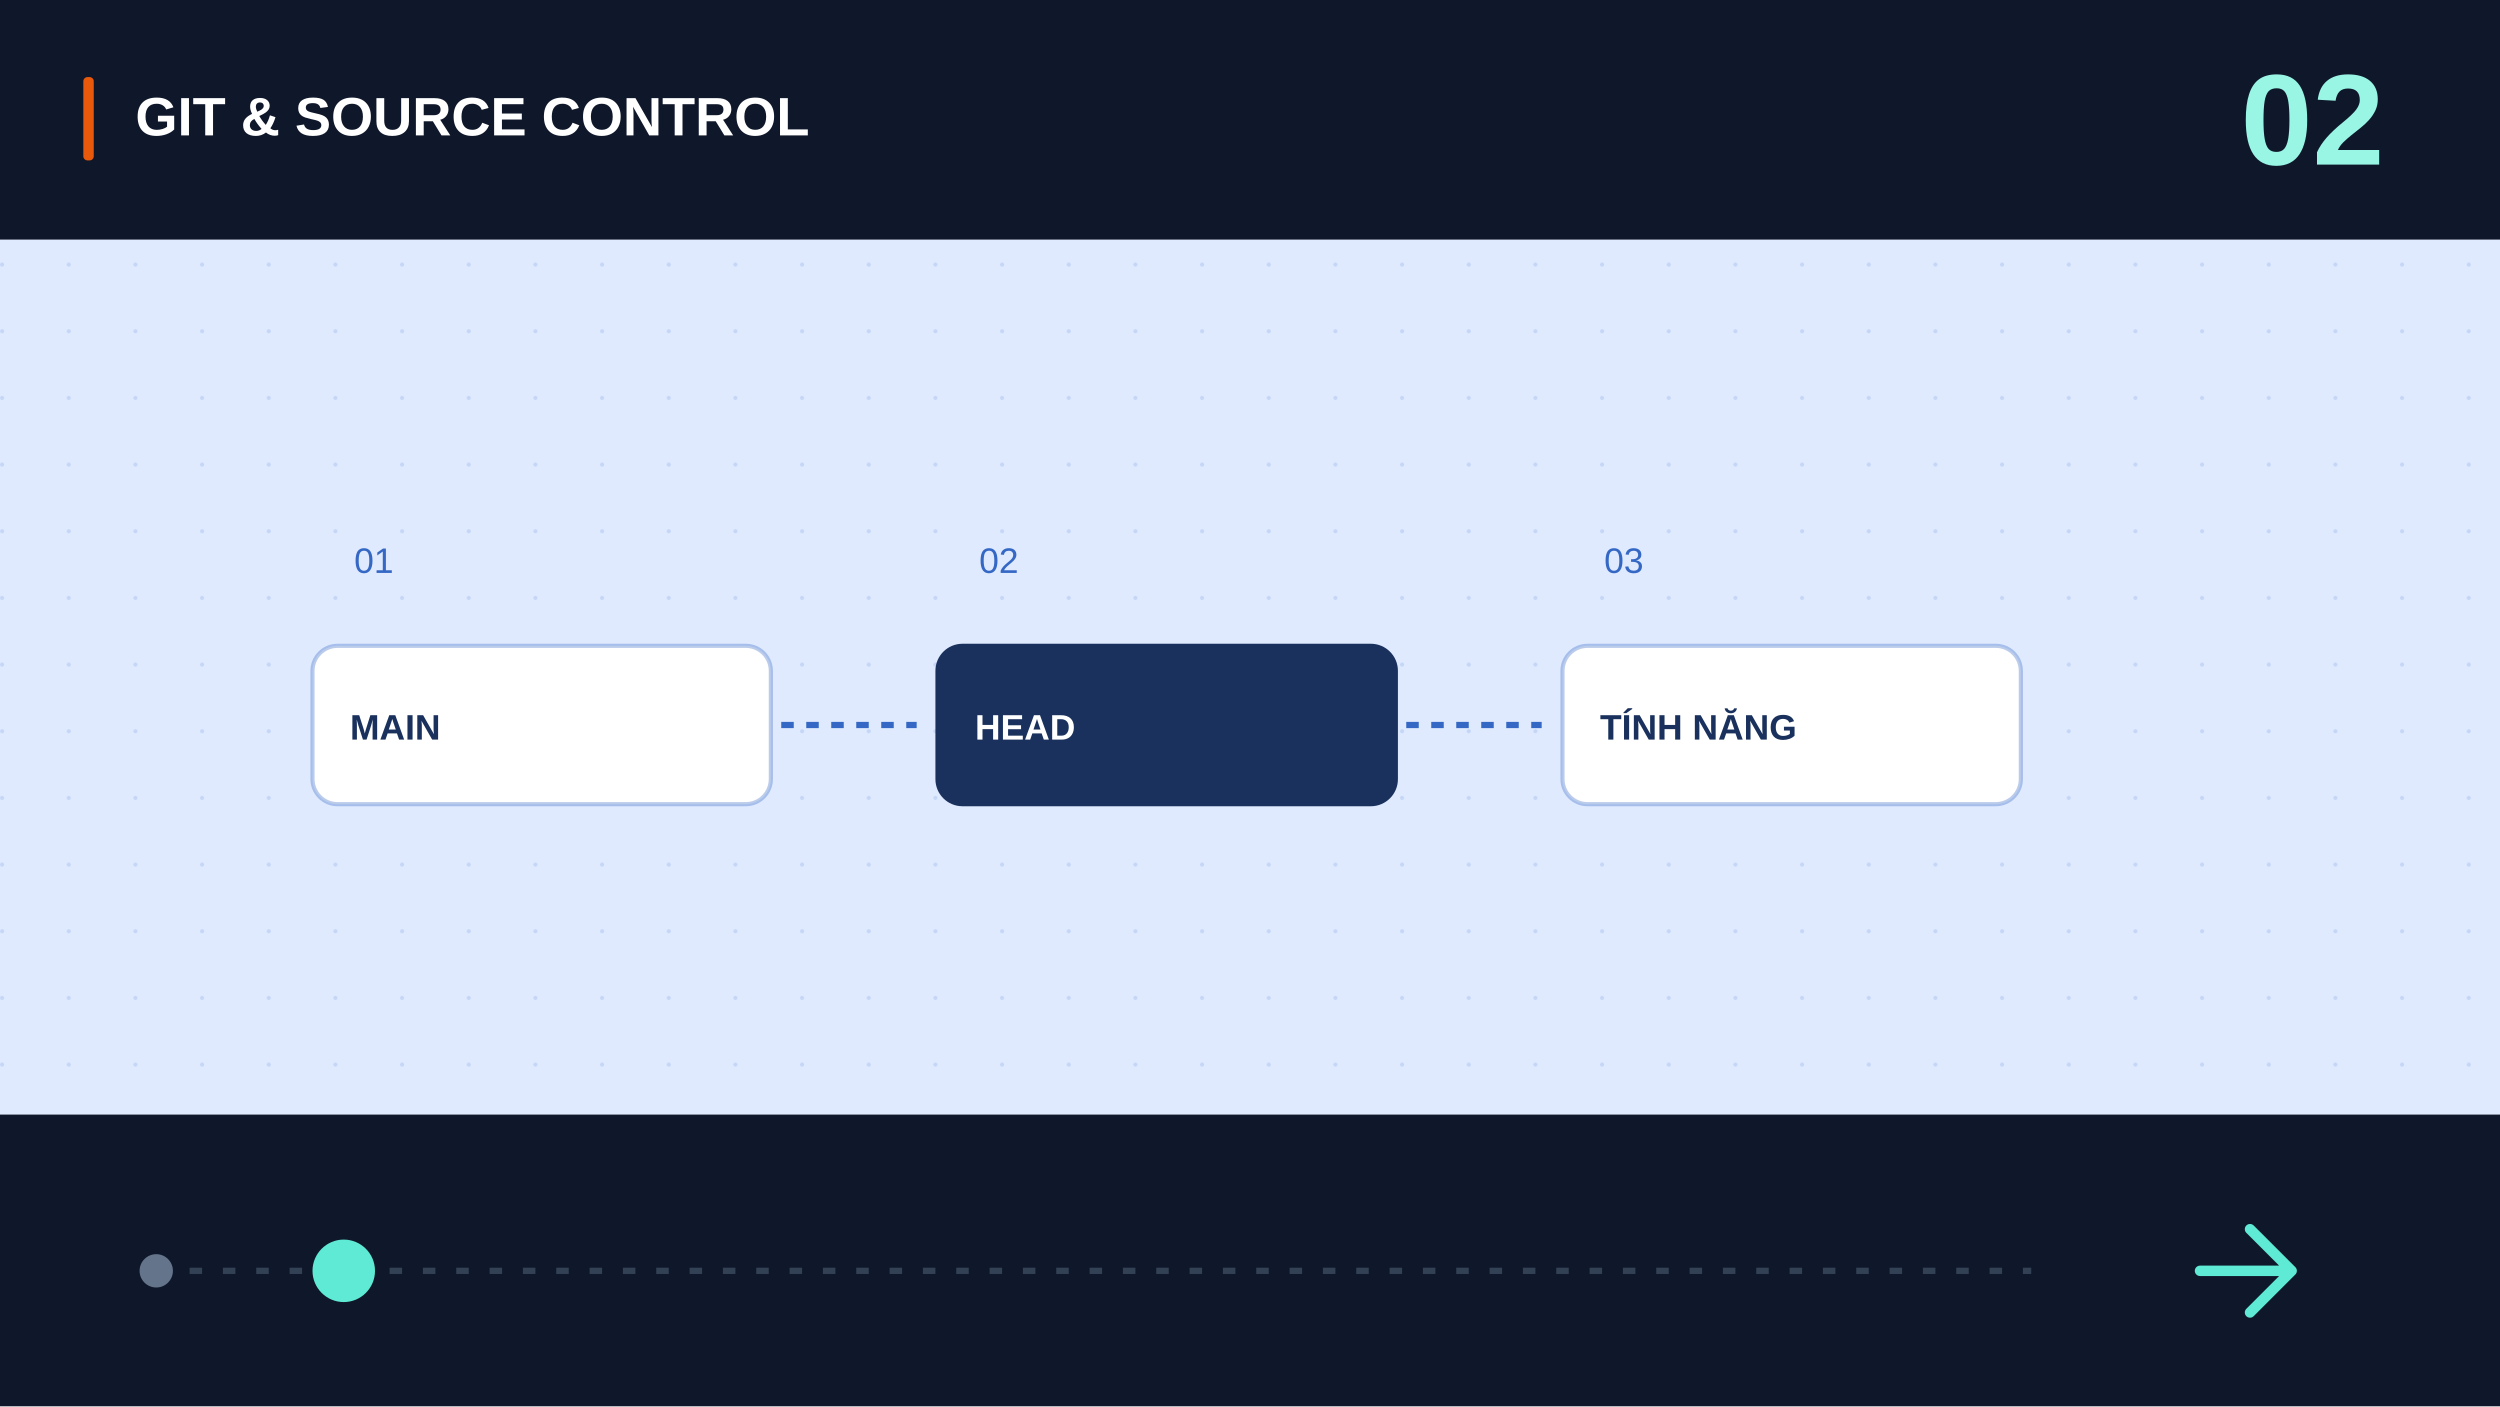
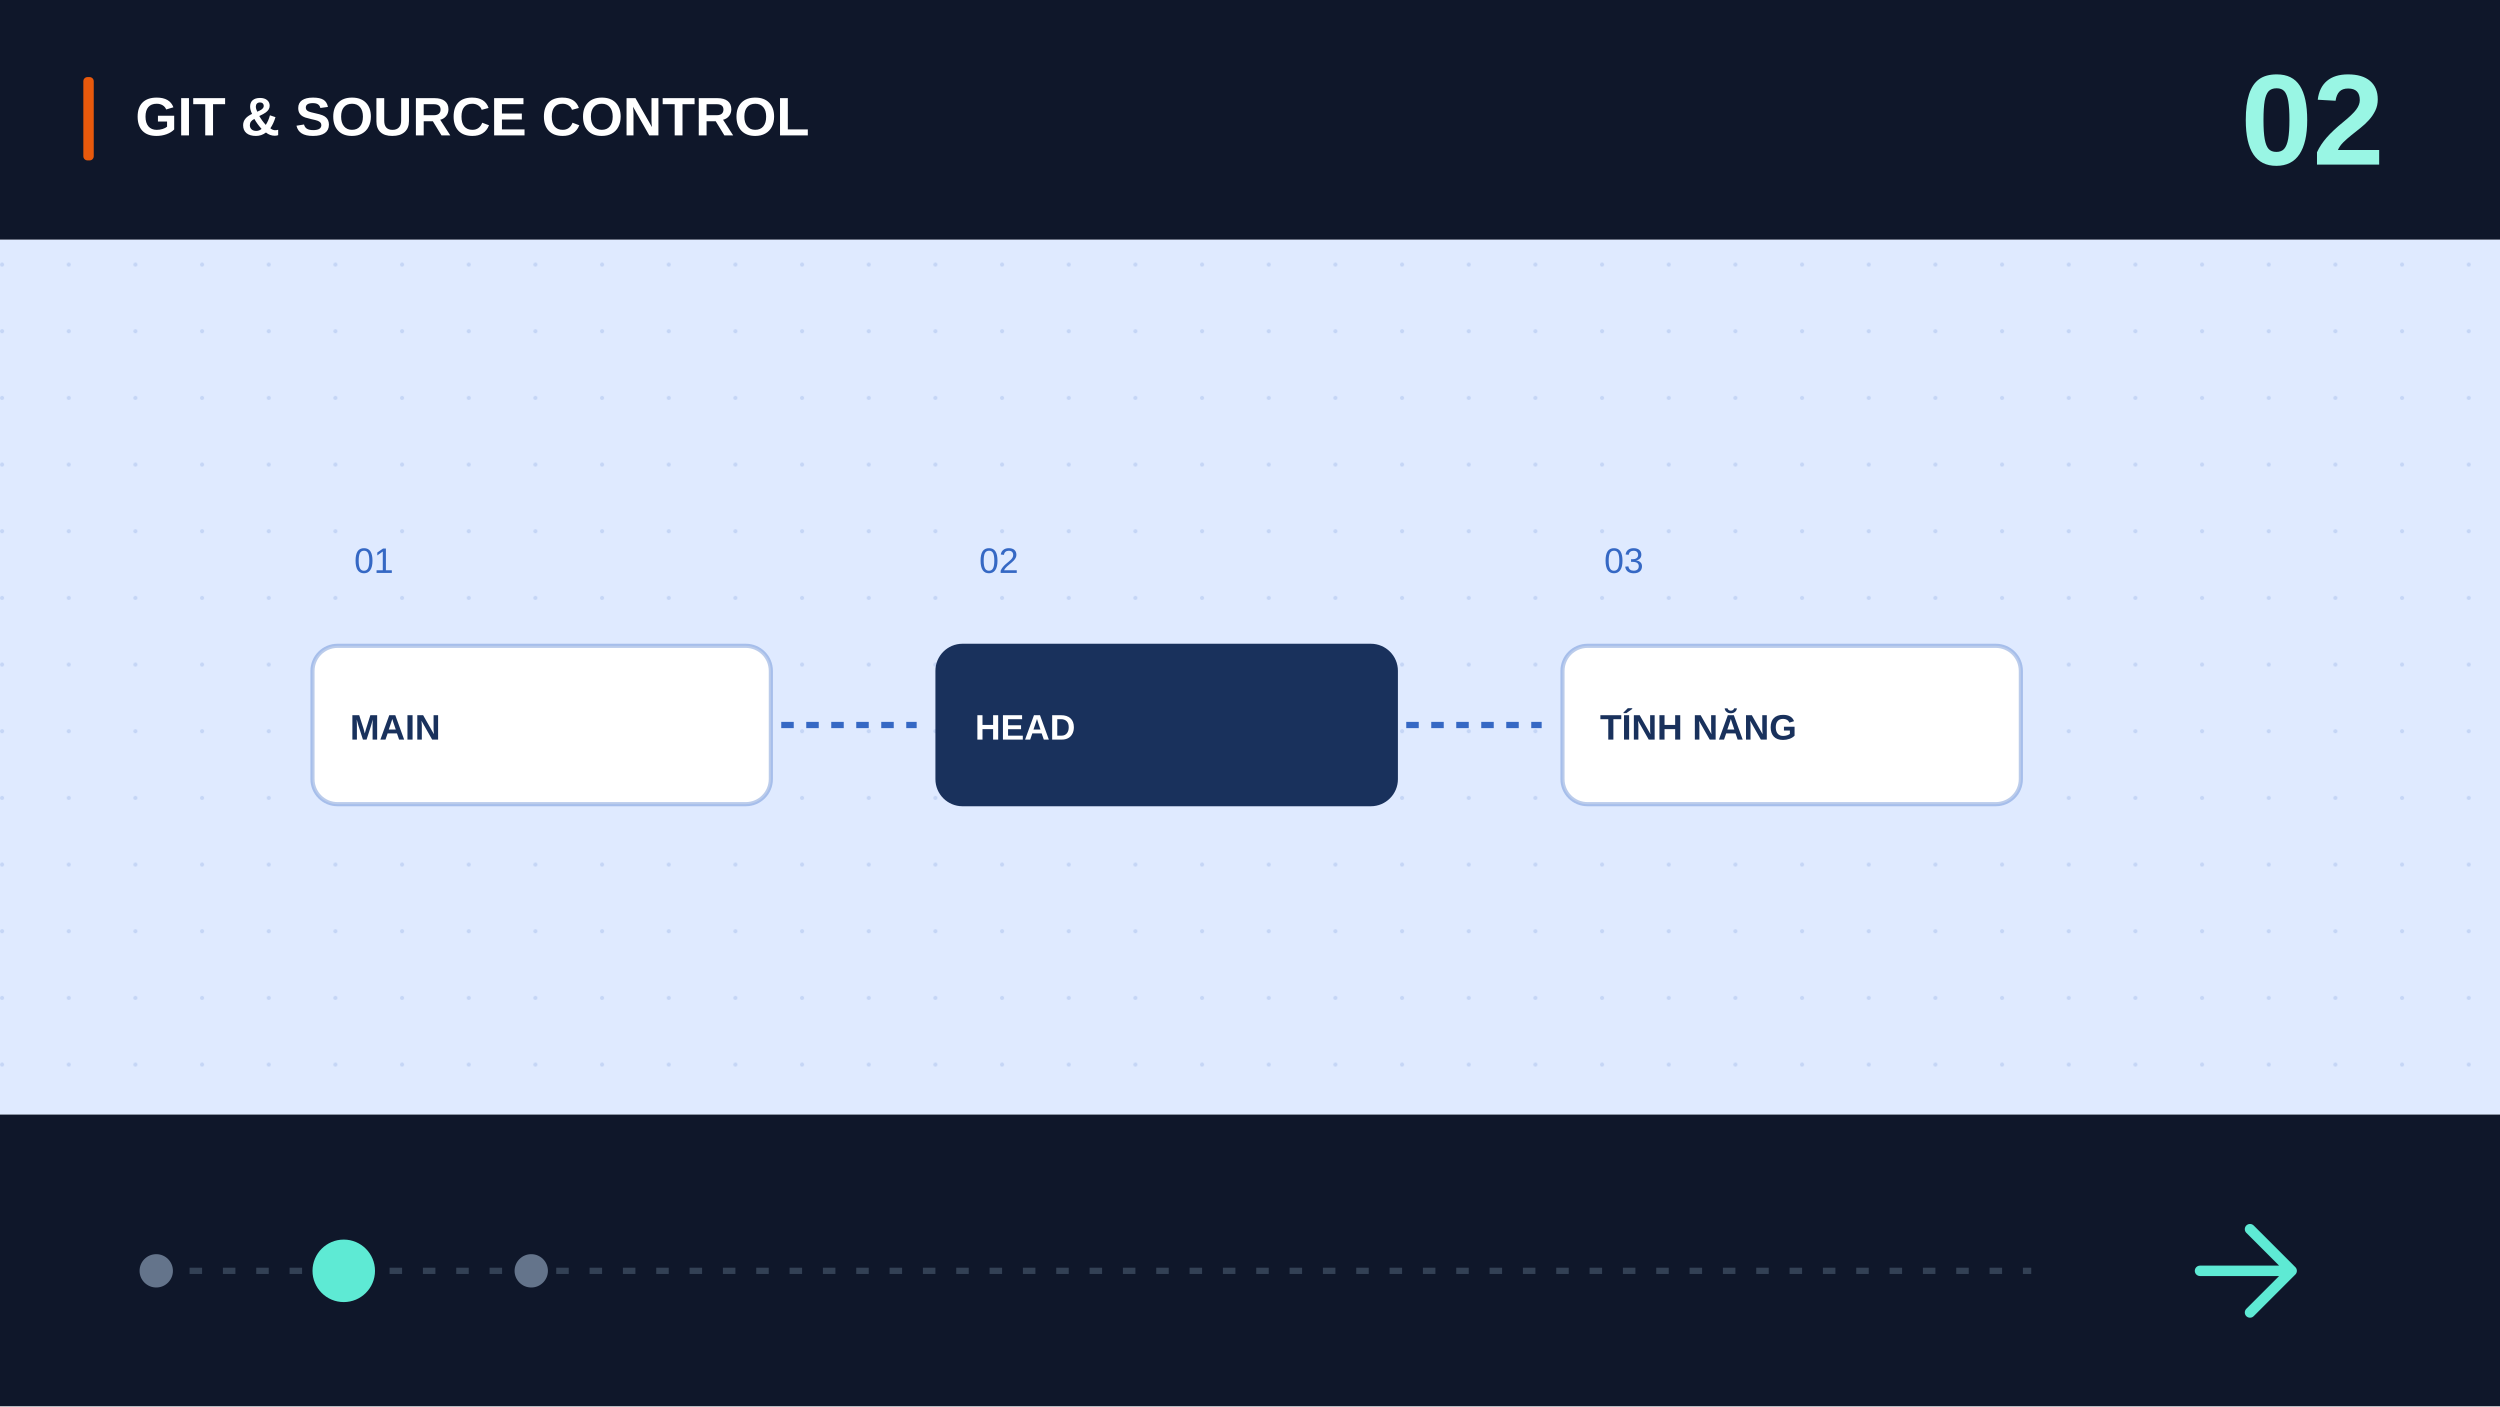
<svg xmlns="http://www.w3.org/2000/svg" width="1200" height="675" viewBox="0 0 1200 675">
  <rect width="1200" height="675" fill="#edf2f7" />
  <svg x="0" y="115" width="1200" height="420" viewBox="0 85 1200 420">
    <defs>
      <pattern id="grid" width="32" height="32" patternUnits="userSpaceOnUse">
        <circle cx="1" cy="1" r="1" fill="#3568c4" opacity=".15" />
      </pattern>
    </defs>
    <rect x="0" y="0" width="1200" height="675" rx="0" fill="#dfeaff" stroke="none" stroke-width="2" />
    <rect width="1200" height="675" fill="url(#grid)" />
    <text x="54" y="51" font-family="Arial, sans-serif" font-size="14" font-weight="600" fill="#19315c">ANTBLOG / ENGINEERING NOTES</text>
    <text x="1080" y="51" font-family="Arial, sans-serif" font-size="16" font-weight="500" fill="#19315c">657</text>
    <path d="M54 73L1146 73" stroke="#3568c433" stroke-width="3" fill="none" />
    <rect x="150" y="280" width="220" height="76" rx="12" fill="#ffffff" stroke="#3568c455" stroke-width="2" />
    <text x="168" y="325" font-family="Arial, sans-serif" font-size="17" font-weight="600" fill="#19315c">MAIN</text>
    <path d="M375 318L440 318" stroke="#3568c4" stroke-width="3" fill="none" stroke-dasharray="6 6" />
    <rect x="450" y="280" width="220" height="76" rx="12" fill="#19315c" stroke="#19315c" stroke-width="2" />
    <text x="468" y="325" font-family="Arial, sans-serif" font-size="17" font-weight="600" fill="#ffffff">HEAD</text>
    <path d="M675 318L740 318" stroke="#3568c4" stroke-width="3" fill="none" stroke-dasharray="6 6" />
    <rect x="750" y="280" width="220" height="76" rx="12" fill="#ffffff" stroke="#3568c455" stroke-width="2" />
    <text x="768" y="325" font-family="Arial, sans-serif" font-size="17" font-weight="600" fill="#19315c">TÍNH NĂNG</text>
    <text x="170" y="245" font-family="Arial, sans-serif" font-size="17" font-weight="500" fill="#3568c4">01</text>
    <text x="470" y="245" font-family="Arial, sans-serif" font-size="17" font-weight="500" fill="#3568c4">02</text>
    <text x="770" y="245" font-family="Arial, sans-serif" font-size="17" font-weight="500" fill="#3568c4">03</text>
    <rect x="0" y="507" width="1200" height="168" rx="0" fill="#19315c" stroke="none" stroke-width="2" />
    <rect x="54" y="539" width="5" height="81" rx="0" fill="#3568c4" stroke="none" stroke-width="2" />
    <text x="78" y="578" font-family="Arial, sans-serif" font-size="60" font-weight="700" fill="#ffffff">NHÁNH · HEAD</text>
    <text x="80" y="620" font-family="Arial, sans-serif" font-size="20" font-weight="500" fill="#cbd5e1">Con trỏ di động trên đồ thị commit</text>
  </svg>
  <rect width="1200" height="115" fill="#0f172a" />
  <rect x="40" y="37" width="5" height="40" rx="2" fill="#E8590C" />
  <text x="65" y="65" font-family="Arial,sans-serif" font-size="26" font-weight="700" fill="white">GIT &amp; SOURCE CONTROL</text>
  <text x="1110" y="79" text-anchor="middle" font-family="Arial,sans-serif" font-size="62" font-weight="700" fill="#99f6e4">02</text>
  <rect y="535" width="1200" height="140" fill="#0f172a" />
  <path d="M75 610h900" stroke="#334155" stroke-width="3" stroke-dasharray="6 10" />
  <circle cx="75" cy="610" r="8" fill="#64748b" />
  <circle cx="165" cy="610" r="15" fill="#5eead4" />
+   <circle cx="255" cy="610" r="8" fill="#64748b" />
  <path d="m1080 590 20 20-20 20m-24-20h44" fill="none" stroke="#5eead4" stroke-width="5" stroke-linecap="round" stroke-linejoin="round" />
</svg>
